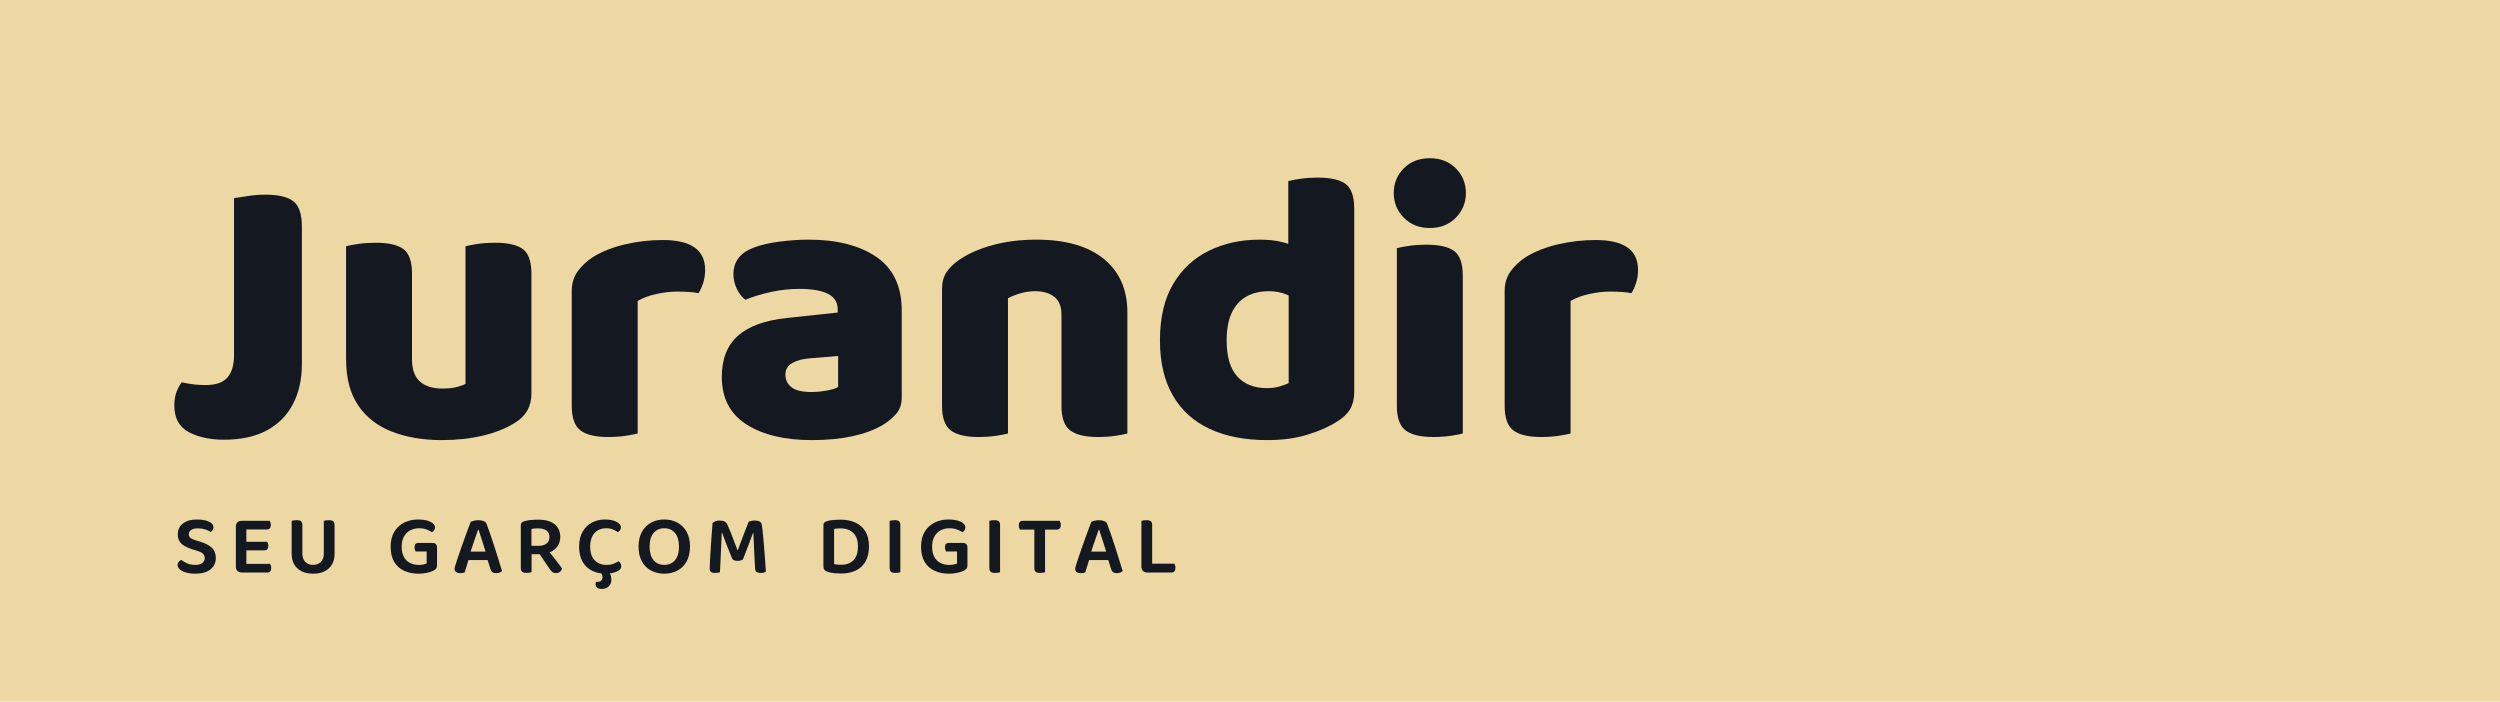
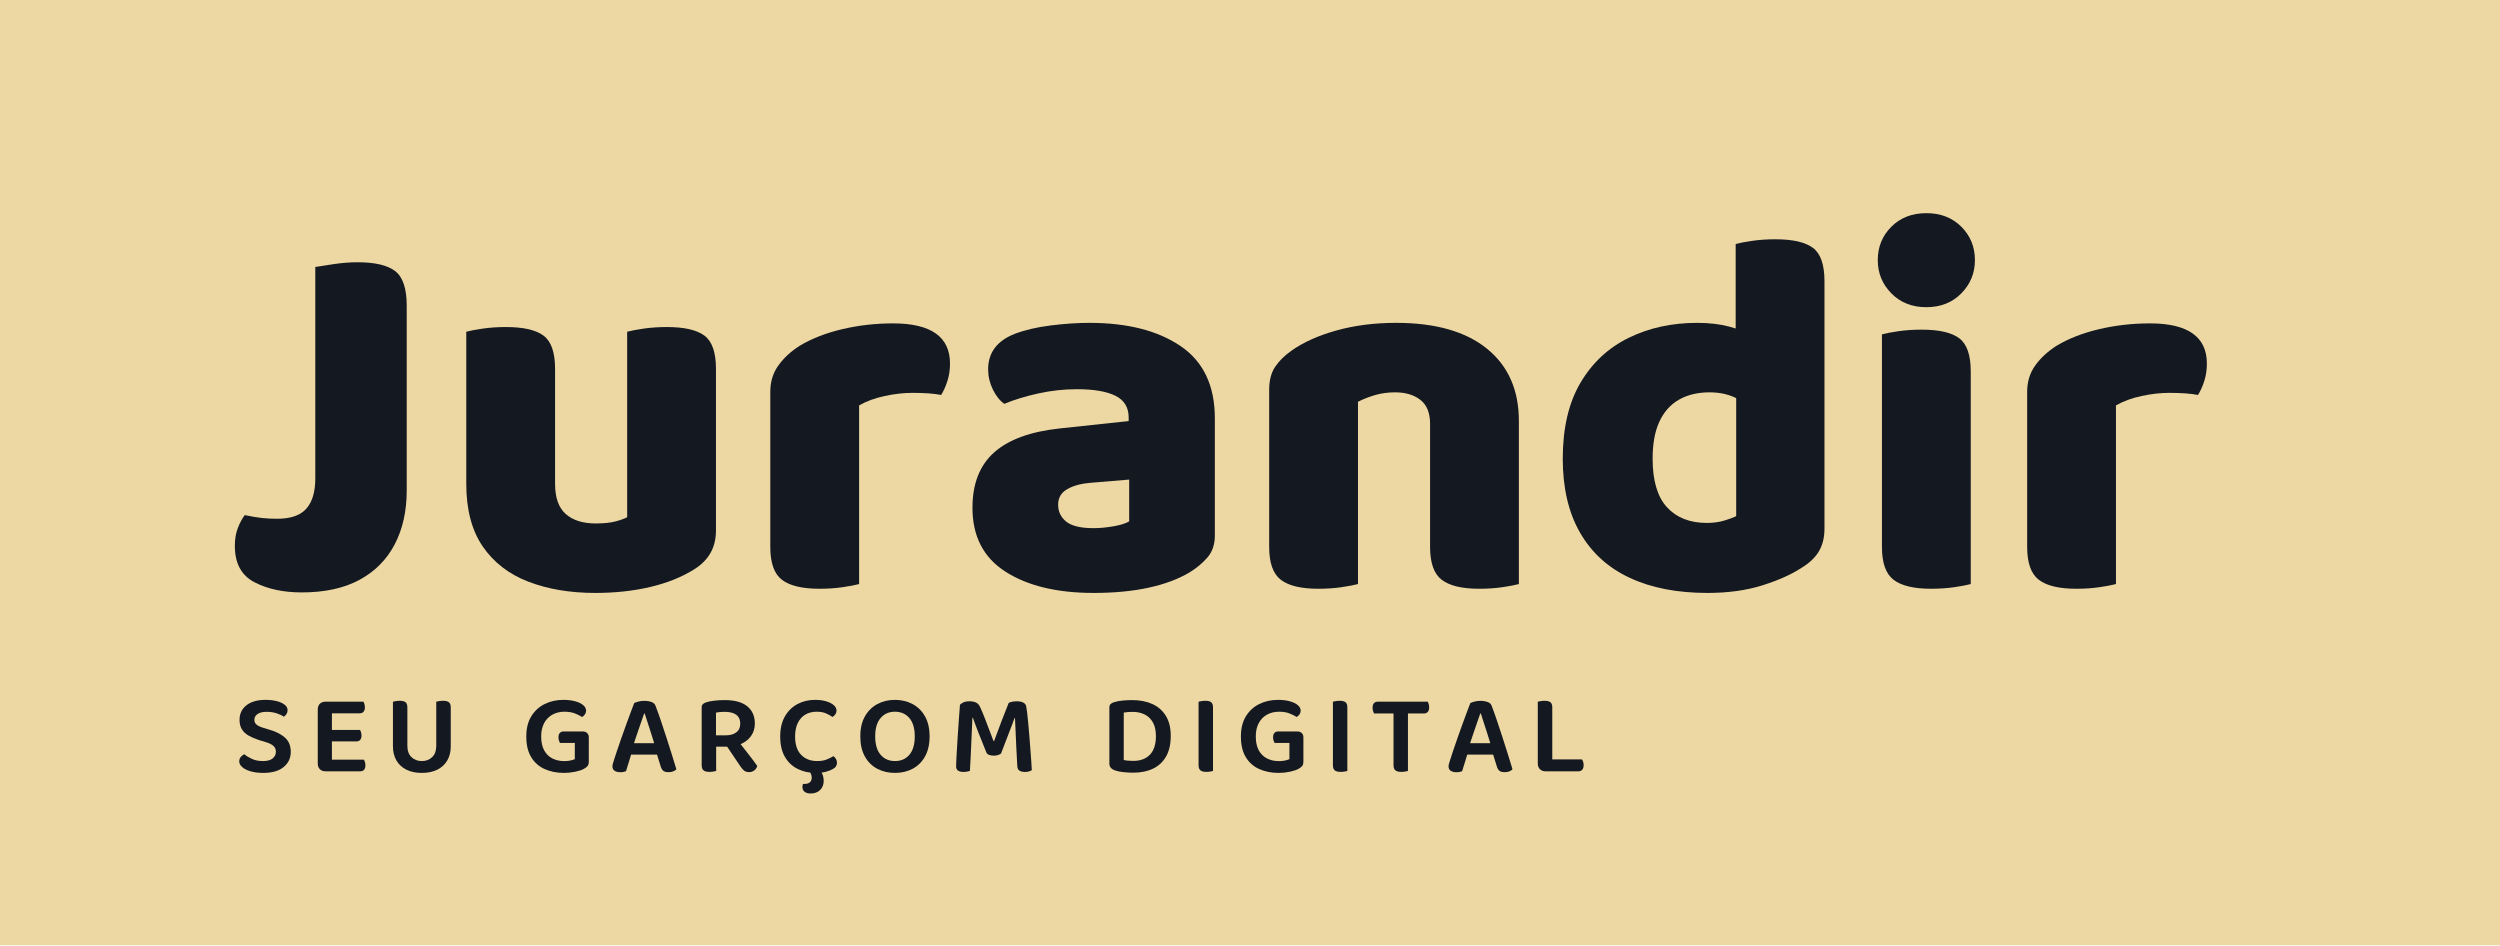
- <svg xmlns="http://www.w3.org/2000/svg" viewBox="0 0 1354 380" width="1354" height="380">
-   <rect width="1354.23" height="380" fill="#EDD8A3" />
+ <svg xmlns="http://www.w3.org/2000/svg" viewBox="0 0 1005 380" width="1005" height="380">
+   <rect width="1005" height="380" fill="#EDD8A3" />
  <g transform="translate(90,235) scale(0.21,-0.21)">
    <path transform="translate(0,0)" d="M175 290H350V180Q350 121 327.0 77.0Q304 33 259.5 9.0Q215 -15 149 -15Q96 -15 58.5 4.5Q21 24 21 74Q21 94 27.0 109.0Q33 124 40 133Q59 129 72.5 127.5Q86 126 102 126Q141 126 158.0 145.5Q175 165 175 203ZM350 213H175V608Q187 610 210.5 613.5Q234 617 256 617Q306 617 328.0 600.0Q350 583 350 534Z" fill="#141821" />
    <path transform="translate(412,0)" d="M52 193V259H222V193Q222 153 242.5 135.0Q263 117 300 117Q323 117 338.0 121.0Q353 125 360 129V259H530V104Q530 79 519.5 60.5Q509 42 488 29Q453 7 404.5 -4.5Q356 -16 299 -16Q227 -16 171.0 5.5Q115 27 83.5 73.0Q52 119 52 193ZM530 216H360V484Q371 487 391.5 490.0Q412 493 436 493Q486 493 508.0 476.5Q530 460 530 413ZM222 216H52V484Q63 487 83.5 490.0Q104 493 128 493Q178 493 200.0 476.5Q222 460 222 413Z" fill="#141821" />
    <path transform="translate(994,0)" d="M222 343V229H52V369Q52 398 67.5 419.5Q83 441 108 457Q143 478 190.0 489.0Q237 500 287 500Q396 500 396 423Q396 405 391.0 389.5Q386 374 379 363Q369 365 355.0 366.0Q341 367 324 367Q299 367 271.0 361.0Q243 355 222 343ZM52 264H222V1Q211 -2 190.5 -5.0Q170 -8 146 -8Q97 -8 74.5 9.0Q52 26 52 72Z" fill="#141821" />
    <path transform="translate(1405,0)" d="M260 108Q277 108 297.5 111.5Q318 115 328 121V201L256 195Q228 193 210.0 183.0Q192 173 192 153Q192 133 207.5 120.5Q223 108 260 108ZM252 501Q361 501 426.5 456.5Q492 412 492 318V94Q492 68 477.5 51.5Q463 35 443 23Q411 4 365.0 -6.0Q319 -16 260 -16Q155 -16 91.5 24.5Q28 65 28 147Q28 216 69.5 253.0Q111 290 196 299L327 313V320Q327 349 301.5 361.5Q276 374 228 374Q191 374 154.5 366.0Q118 358 89 346Q76 355 67.0 373.5Q58 392 58 412Q58 460 109 480Q138 491 177.5 496.0Q217 501 252 501Z" fill="#141821" />
    <path transform="translate(1949,0)" d="M530 313V221H360V308Q360 339 341.5 353.5Q323 368 293 368Q273 368 255.5 363.0Q238 358 222 350V221H52V373Q52 400 63.5 417.0Q75 434 95 448Q129 472 181.0 486.5Q233 501 295 501Q408 501 469.0 451.5Q530 402 530 313ZM52 264H222V1Q211 -2 190.5 -5.0Q170 -8 146 -8Q97 -8 74.5 9.0Q52 26 52 72ZM360 264H530V1Q519 -2 498.5 -5.0Q478 -8 454 -8Q405 -8 382.5 9.0Q360 26 360 72Z" fill="#141821" />
    <path transform="translate(2532,0)" d="M363 131V421H532V107Q532 82 521.5 64.0Q511 46 488 32Q459 13 413.0 -1.5Q367 -16 308 -16Q221 -16 159.0 13.0Q97 42 64.0 99.5Q31 157 31 241Q31 329 65.0 386.5Q99 444 157.5 472.5Q216 501 288 501Q323 501 349.0 494.0Q375 487 392 478V340Q379 350 358.5 359.0Q338 368 312 368Q278 368 253.5 354.0Q229 340 216.0 312.0Q203 284 203 241Q203 178 230.5 148.0Q258 118 307 118Q325 118 340.0 122.5Q355 127 363 131ZM532 389H362V652Q373 655 393.5 658.0Q414 661 438 661Q488 661 510.0 644.5Q532 628 532 581Z" fill="#141821" />
    <path transform="translate(3118,0)" d="M48 621Q48 659 74.0 685.0Q100 711 141 711Q182 711 208.0 685.0Q234 659 234 621Q234 584 208.0 557.5Q182 531 141 531Q100 531 74.0 557.5Q48 584 48 621ZM56 264H226V1Q215 -2 194.5 -5.0Q174 -8 150 -8Q101 -8 78.5 9.0Q56 26 56 72ZM226 175H56V479Q67 482 87.5 485.0Q108 488 132 488Q182 488 204.0 471.5Q226 455 226 408Z" fill="#141821" />
    <path transform="translate(3400,0)" d="M222 343V229H52V369Q52 398 67.5 419.5Q83 441 108 457Q143 478 190.0 489.0Q237 500 287 500Q396 500 396 423Q396 405 391.0 389.5Q386 374 379 363Q369 365 355.0 366.0Q341 367 324 367Q299 367 271.0 361.0Q243 355 222 343ZM52 264H222V1Q211 -2 190.5 -5.0Q170 -8 146 -8Q97 -8 74.5 9.0Q52 26 52 72Z" fill="#141821" />
  </g>
  <g transform="translate(94,310) scale(0.046,-0.046)">
    <path transform="translate(0,0)" d="M254.12 88.119Q312.48 88.119 340.021 111.659Q367.561 135.199 367.561 169.76Q367.561 200.68 346.101 220.24Q324.641 239.801 281.08 252.921L215.679 273.161Q166 289.521 128.52 310.981Q91.04 332.441 70.46 365.581Q49.88 398.721 49.88 447.88Q49.88 528.72 110.44 575.82Q171 622.92 276 622.92Q331.919 622.92 375.619 611.66Q419.319 600.4 444.539 580.24Q469.759 560.08 469.759 532.88Q469.759 514.121 460.359 499.541Q450.959 484.961 437.08 475.601Q413.52 492.721 373.659 505.561Q333.799 518.401 286.679 518.401Q234.919 518.401 207.159 499.141Q179.398 479.881 179.398 447.88Q179.398 422.48 198.619 406.48Q217.839 390.479 258.439 378.319L315.6 360.799Q402.279 334.959 449.939 290.32Q497.599 245.68 497.599 168.8Q497.599 86.92 435.299 35.76Q373 -15.4 257 -15.4Q196 -15.4 148.82 -2.14Q101.64 11.12 74.46 34.26Q47.28 57.4 47.28 85.56Q47.28 108.319 60.9 124.139Q74.52 139.959 91.4 147.839Q116.8 125.839 158.08 106.979Q199.36 88.119 254.12 88.119Z" fill="#141821" />
    <path transform="translate(656,0)" d="M77.48 402.479H201.199V7.04Q193.839 5.08 178.039 1.82Q162.239 -1.44 145 -1.44Q113.96 -1.44 95.72 17.06Q77.48 35.56 77.48 66.079ZM201.199 206.242 77.48 206.762V539.521Q77.48 570.561 95.72 588.8Q113.96 607.04 145 607.04Q162.239 607.04 178.039 604.04Q193.839 601.04 201.199 598.56ZM145 259.761V360.399H446.479Q451.399 353.04 455.599 340.2Q459.799 327.36 459.799 312.08Q459.799 286 447.959 272.881Q436.12 259.761 414.88 259.761ZM145 -1.44V100.159H480.56Q485.479 92.799 489.679 79.739Q493.879 66.679 493.879 50.879Q493.879 24.8 482.04 11.68Q470.2 -1.44 448.96 -1.44ZM145 505.401V607.04H476.04Q480.959 599.68 485.159 586.84Q489.359 574 489.359 558.721Q489.359 532.641 477.52 519.021Q465.68 505.401 444.44 505.401Z" fill="#141821" />
    <path transform="translate(1315,0)" d="M327.84 -15.4Q248.52 -15.4 191.92 13.3Q135.32 42 105.42 94.18Q75.521 146.36 75.521 215.76V287.68H201.639V220.84Q201.639 156.679 237.499 122.419Q273.359 88.159 327.84 88.159Q382.32 88.159 418.181 122.419Q454.041 156.679 454.041 220.84V287.68H580.679V215.76Q580.679 146.36 550.779 94.18Q520.879 42 464.28 13.3Q407.68 -15.4 327.84 -15.4ZM201.639 253.4H75.521V606.96Q83.88 608.96 100.62 611.94Q117.36 614.92 134.16 614.92Q169.599 614.92 185.619 602.34Q201.639 589.76 201.639 555.841ZM580.679 252.44H454.041V606.96Q462.401 608.96 479.141 611.94Q495.88 614.92 512.68 614.92Q548.12 614.92 564.399 602.34Q580.679 589.76 580.679 555.841Z" fill="#141821" />
    <path transform="translate(2511,0)" d="M591.119 294.68V82.959Q591.119 58.72 580.379 45.02Q569.639 31.32 547.199 19.4Q520.759 4.96 472.199 -5.22Q423.64 -15.4 374.8 -15.4Q280.36 -15.4 205.5 18.12Q130.64 51.64 87.76 122.12Q44.88 192.6 44.88 302.52Q44.88 408.56 88.78 479.78Q132.68 551 206.24 586.96Q279.8 622.92 369 622.92Q428.879 622.92 473.559 610.2Q518.239 597.48 542.719 576.36Q567.199 555.24 567.199 529.521Q567.199 510.761 556.799 495.941Q546.399 481.121 532.52 473.241Q506.479 489.801 469 504.581Q431.52 519.361 377.839 519.361Q319.639 519.361 273.439 494.001Q227.239 468.641 201.099 420.341Q174.958 372.041 174.958 303Q174.958 229.479 201.139 181.699Q227.319 133.919 273.119 110.799Q318.919 87.679 376.76 87.679Q406.04 87.679 430.6 92.959Q455.161 98.239 468.841 104.839V246.601H338.96Q334.52 254.48 330.32 267.54Q326.12 280.6 326.12 295.4Q326.12 321.52 338.2 334.139Q350.28 346.759 370.56 346.759H538.52Q562.279 346.759 576.699 332.859Q591.119 318.959 591.119 294.68Z" fill="#141821" />
    <path transform="translate(3282,0)" d="M308.56 503.722H303.6Q291.479 468.441 275.539 422.441Q259.599 376.44 242.659 326.94Q225.719 277.439 210.559 231.159L197.399 169.121Q191.399 150.161 184.559 127.001Q177.719 103.841 170.359 80.341Q162.999 56.84 156.398 35.9Q149.798 14.96 145.278 -0.56Q135.398 -4.04 123.819 -6.74Q112.239 -9.44 95.959 -9.44Q63.64 -9.44 45.14 3.38Q26.64 16.2 26.64 40.959Q26.64 52.359 30.12 64.019Q33.6 75.679 38.08 90.519Q48.16 123.559 64.94 173.279Q81.72 222.999 102 281.239Q122.28 339.479 143.6 398.079Q164.92 456.679 184.041 508.199Q203.161 559.72 216.881 594.76Q229.201 601.64 254.32 608.04Q279.44 614.44 304.6 614.44Q338.999 614.44 367.339 604.36Q395.678 594.28 403.078 571.641Q424.198 517 448.338 445.9Q472.479 374.8 497.359 297.7Q522.239 220.6 545.099 147.76Q567.959 74.92 585.559 16.32Q576.159 5.4 558.659 -1.78Q541.16 -8.96 518.04 -8.96Q484.641 -8.96 470.321 3.38Q456.001 15.72 448.041 42.439L407.44 173.281L393.681 237.279Q378.48 287.72 362.5 337.24Q346.52 386.761 332.58 429.921Q318.64 473.082 308.56 503.722ZM141.12 144.721 187.759 244.359H438.44L456.84 144.721Z" fill="#141821" />
    <path transform="translate(4011,0)" d="M202.639 312.879H286.44Q345.081 312.879 379.881 338.88Q414.681 364.88 414.681 415.88Q414.681 466.361 380.041 492.361Q345.4 518.361 277.32 518.361Q257.04 518.361 237.939 516.581Q218.839 514.801 202.639 511.761ZM295.08 213.681H77.48V556.8Q77.48 575.2 87.66 585.14Q97.84 595.08 115.28 601.04Q146.68 611.48 190.38 616.2Q234.08 620.92 279.36 620.92Q410.6 620.92 476.439 566.32Q542.279 511.72 542.279 416.84Q542.279 356.88 511.679 310.96Q481.08 265.041 425.92 239.361Q370.76 213.681 295.08 213.681ZM278.36 245.92 385.878 276.88Q410.999 244.28 437.639 210.6Q464.279 176.92 488.679 145.24Q513.079 113.56 532.679 87.699Q552.279 61.839 563.319 45.359Q556.439 20.2 536.7 5.88Q516.96 -8.44 493.84 -8.44Q464.361 -8.44 447.841 5.1Q431.321 18.64 415.961 41.839ZM77.48 257.76H204.119V1.52Q195.719 -0.96 179.479 -3.7Q163.239 -6.44 145.479 -6.44Q109.08 -6.44 93.28 7.12Q77.48 20.68 77.48 52.639Z" fill="#141821" />
    <path transform="translate(4730,0)" d="M536.84 529.96Q536.84 511.201 526.18 496.381Q515.52 481.561 501.64 473.681Q476.64 491.201 443.78 505.281Q410.92 519.361 363.08 519.361Q306.879 519.361 264.619 494.481Q222.359 469.601 198.659 421.301Q174.958 373 174.958 303Q174.958 196.799 227.779 142.479Q280.599 88.159 368.959 88.159Q415.68 88.159 449.64 101.239Q483.6 114.319 509.08 130.919Q522.44 122.599 531.68 107.539Q540.92 92.479 540.92 72.72Q540.92 56.48 532.3 42.42Q523.68 28.36 503 17.44Q482.4 5.28 445.76 -5.06Q409.12 -15.4 354.32 -15.4Q267.96 -15.4 197.58 19.38Q127.2 54.16 86.04 124.64Q44.88 195.12 44.88 303Q44.88 407.52 86.1 478.76Q127.32 550 196.22 586.46Q265.12 622.92 347.48 622.92Q405.36 622.92 447.84 609.96Q490.32 597 513.58 575.86Q536.84 554.72 536.84 529.96ZM295.48 3.44 365.16 27.08Q397.959 7.12 411.399 -21.76Q424.839 -50.64 424.839 -84.52Q424.839 -133.96 393.879 -164.6Q362.919 -195.24 310.6 -195.24Q277.44 -195.24 258.18 -180.46Q238.92 -165.68 238.92 -138.601Q238.92 -123.161 243.96 -111.721H256.561Q290.161 -111.721 305.221 -96.461Q320.281 -81.201 320.281 -57.121Q320.281 -43.48 314.461 -26.84Q308.641 -10.2 295.48 3.44Z" fill="#141821" />
    <path transform="translate(5430,0)" d="M650.319 304Q650.319 200 610.639 128.78Q570.959 57.56 502.58 21.08Q434.2 -15.4 347.36 -15.4Q261.04 -15.4 192.4 21.08Q123.76 57.56 84.32 128.78Q44.88 200 44.88 304Q44.88 408 85.32 478.98Q125.76 549.96 194.14 586.44Q262.52 622.92 347.36 622.92Q432.72 622.92 501.34 586.44Q569.959 549.96 610.139 478.98Q650.319 408 650.319 304ZM520.761 304Q520.761 408.601 473.621 463.981Q426.48 519.361 347.36 519.361Q269.719 519.361 222.339 464.221Q174.958 409.081 174.958 304Q174.958 198.439 222.079 143.299Q269.199 88.159 347.84 88.159Q427 88.159 473.881 143.299Q520.761 198.439 520.761 304Z" fill="#141821" />
    <path transform="translate(6246,0)" d="M458.519 153.68Q448.639 146.28 432.819 140.84Q417 135.4 396.76 135.4Q371.16 135.4 353.38 142.32Q335.601 149.24 329.641 165.52Q288.64 266.48 259.46 340.761Q230.279 415.042 212.999 466.442H208.519Q205.519 399.122 202.979 342.042Q200.439 284.961 198.119 231.661Q195.799 178.361 193.259 122.541Q190.719 66.72 186.679 1.92Q177.319 -1.04 162.299 -4.0Q147.279 -6.96 131.479 -6.96Q99.4 -6.96 82.72 4.7Q66.041 16.36 66.041 42.439Q66.041 60.679 68.301 104.179Q70.561 147.679 74.061 206.599Q77.561 265.52 81.841 331.5Q86.121 397.48 90.901 461.94Q95.681 526.4 99.721 580Q107.721 589.88 128.48 600.2Q149.24 610.52 182.64 610.52Q220.039 610.52 242.999 597.92Q265.958 585.32 276.878 557.681Q296.159 515.8 316.399 463.72Q336.639 411.64 356.359 359.079Q376.08 306.519 393.32 262.159H397.8Q432.2 357.119 466.581 446.24Q500.961 535.36 525.681 596.2Q537.561 602.64 556.361 606.58Q575.161 610.52 594.84 610.52Q630.32 610.52 652.219 599.66Q674.119 588.8 678.599 567Q682.599 548.561 687.359 507.561Q692.119 466.561 697.119 412.26Q702.119 357.96 706.859 298.64Q711.599 239.32 715.839 182.72Q720.079 126.12 723.339 80.54Q726.599 34.96 727.599 8.4Q714.759 0.48 700.679 -3.24Q686.6 -6.96 665.92 -6.96Q640.36 -6.96 621.661 3.18Q602.961 13.32 600.961 41.959Q595.921 127.44 592.101 206.821Q588.281 286.201 585.721 352.242Q583.161 418.282 580.641 463.002H576.161Q559.92 415.682 531.04 342.382Q502.16 269.081 458.519 153.68Z" fill="#141821" />
    <path transform="translate(7574,0)" d="M484.281 306.2Q484.281 198.959 432.201 144.299Q380.121 89.639 286.64 89.639Q265.319 89.639 243.099 91.399Q220.879 93.159 203.119 97.239V511.801Q220.719 514.841 240.159 516.361Q259.599 517.881 282.439 517.881Q340.36 517.881 385.78 495.301Q431.201 472.721 457.741 426.221Q484.281 379.721 484.281 306.2ZM613.839 307.64Q613.839 413.52 571.379 482.72Q528.919 551.92 453.5 586.42Q378.08 620.92 277.2 620.92Q238.68 620.92 195.36 617.2Q152.04 613.48 115.28 601.56Q97.84 595.6 87.66 585.66Q77.48 575.72 77.48 557.32V65.879Q77.48 23.76 125.72 6.92Q163.64 -6 208.94 -9.7Q254.24 -13.4 286.68 -13.4Q385.6 -13.4 459.02 21.84Q532.439 57.08 573.139 128.34Q613.839 199.6 613.839 307.64Z" fill="#141821" />
    <path transform="translate(8353,0)" d="M78 400.918H204.119V1.52Q196.239 -0.96 179.999 -3.7Q163.759 -6.44 146 -6.44Q109.6 -6.44 93.8 7.12Q78 20.68 78 52.639ZM204.119 255.202H78V606.96Q86.36 608.96 103.1 611.94Q119.84 614.92 136.64 614.92Q172.079 614.92 188.099 602.34Q204.119 589.76 204.119 555.841Z" fill="#141821" />
    <path transform="translate(8756,0)" d="M591.119 294.68V82.959Q591.119 58.72 580.379 45.02Q569.639 31.32 547.199 19.4Q520.759 4.96 472.199 -5.22Q423.64 -15.4 374.8 -15.4Q280.36 -15.4 205.5 18.12Q130.64 51.64 87.76 122.12Q44.88 192.6 44.88 302.52Q44.88 408.56 88.78 479.78Q132.68 551 206.24 586.96Q279.8 622.92 369 622.92Q428.879 622.92 473.559 610.2Q518.239 597.48 542.719 576.36Q567.199 555.24 567.199 529.521Q567.199 510.761 556.799 495.941Q546.399 481.121 532.52 473.241Q506.479 489.801 469 504.581Q431.52 519.361 377.839 519.361Q319.639 519.361 273.439 494.001Q227.239 468.641 201.099 420.341Q174.958 372.041 174.958 303Q174.958 229.479 201.139 181.699Q227.319 133.919 273.119 110.799Q318.919 87.679 376.76 87.679Q406.04 87.679 430.6 92.959Q455.161 98.239 468.841 104.839V246.601H338.96Q334.52 254.48 330.32 267.54Q326.12 280.6 326.12 295.4Q326.12 321.52 338.2 334.139Q350.28 346.759 370.56 346.759H538.52Q562.279 346.759 576.699 332.859Q591.119 318.959 591.119 294.68Z" fill="#141821" />
    <path transform="translate(9527,0)" d="M78 400.918H204.119V1.52Q196.239 -0.96 179.999 -3.7Q163.759 -6.44 146 -6.44Q109.6 -6.44 93.8 7.12Q78 20.68 78 52.639ZM204.119 255.202H78V606.96Q86.36 608.96 103.1 611.94Q119.84 614.92 136.64 614.92Q172.079 614.92 188.099 602.34Q204.119 589.76 204.119 555.841Z" fill="#141821" />
    <path transform="translate(9930,0)" d="M224.521 503.961 221.921 607.04H502.919Q507.839 599.68 512.039 586.36Q516.239 573.041 516.239 557.761Q516.239 531.681 504.159 517.821Q492.08 503.961 470.84 503.961ZM313.878 607.04 316.478 503.961H34.96Q30.04 511.841 25.84 525.161Q21.64 538.481 21.64 553.761Q21.64 580.84 33.72 593.94Q45.8 607.04 67.04 607.04ZM204.681 530.961H330.799V1.52Q322.919 -0.96 306.419 -3.7Q289.919 -6.44 272.68 -6.44Q236.28 -6.44 220.48 7.12Q204.681 20.68 204.681 52.639Z" fill="#141821" />
    <path transform="translate(10589,0)" d="M308.56 503.722H303.6Q291.479 468.441 275.539 422.441Q259.599 376.44 242.659 326.94Q225.719 277.439 210.559 231.159L197.399 169.121Q191.399 150.161 184.559 127.001Q177.719 103.841 170.359 80.341Q162.999 56.84 156.398 35.9Q149.798 14.96 145.278 -0.56Q135.398 -4.04 123.819 -6.74Q112.239 -9.44 95.959 -9.44Q63.64 -9.44 45.14 3.38Q26.64 16.2 26.64 40.959Q26.64 52.359 30.12 64.019Q33.6 75.679 38.08 90.519Q48.16 123.559 64.94 173.279Q81.72 222.999 102 281.239Q122.28 339.479 143.6 398.079Q164.92 456.679 184.041 508.199Q203.161 559.72 216.881 594.76Q229.201 601.64 254.32 608.04Q279.44 614.44 304.6 614.44Q338.999 614.44 367.339 604.36Q395.678 594.28 403.078 571.641Q424.198 517 448.338 445.9Q472.479 374.8 497.359 297.7Q522.239 220.6 545.099 147.76Q567.959 74.92 585.559 16.32Q576.159 5.4 558.659 -1.78Q541.16 -8.96 518.04 -8.96Q484.641 -8.96 470.321 3.38Q456.001 15.72 448.041 42.439L407.44 173.281L393.681 237.279Q378.48 287.72 362.5 337.24Q346.52 386.761 332.58 429.921Q318.64 473.082 308.56 503.722ZM141.12 144.721 187.759 244.359H438.44L456.84 144.721Z" fill="#141821" />
    <path transform="translate(11318,0)" d="M77.48 396.758H204.119V7.04L145 -1.44Q114.48 -1.44 95.98 17.06Q77.48 35.56 77.48 66.079ZM145 -1.44V102.639H463.28Q469.24 95.279 473.68 81.959Q478.12 68.639 478.12 52.839Q478.12 26.24 465.76 12.4Q453.4 -1.44 432.16 -1.44ZM204.119 254.682H77.48V606.96Q85.84 608.96 102.58 611.94Q119.32 614.92 136.12 614.92Q171.559 614.92 187.839 602.34Q204.119 589.76 204.119 555.841Z" fill="#141821" />
  </g>
</svg>
